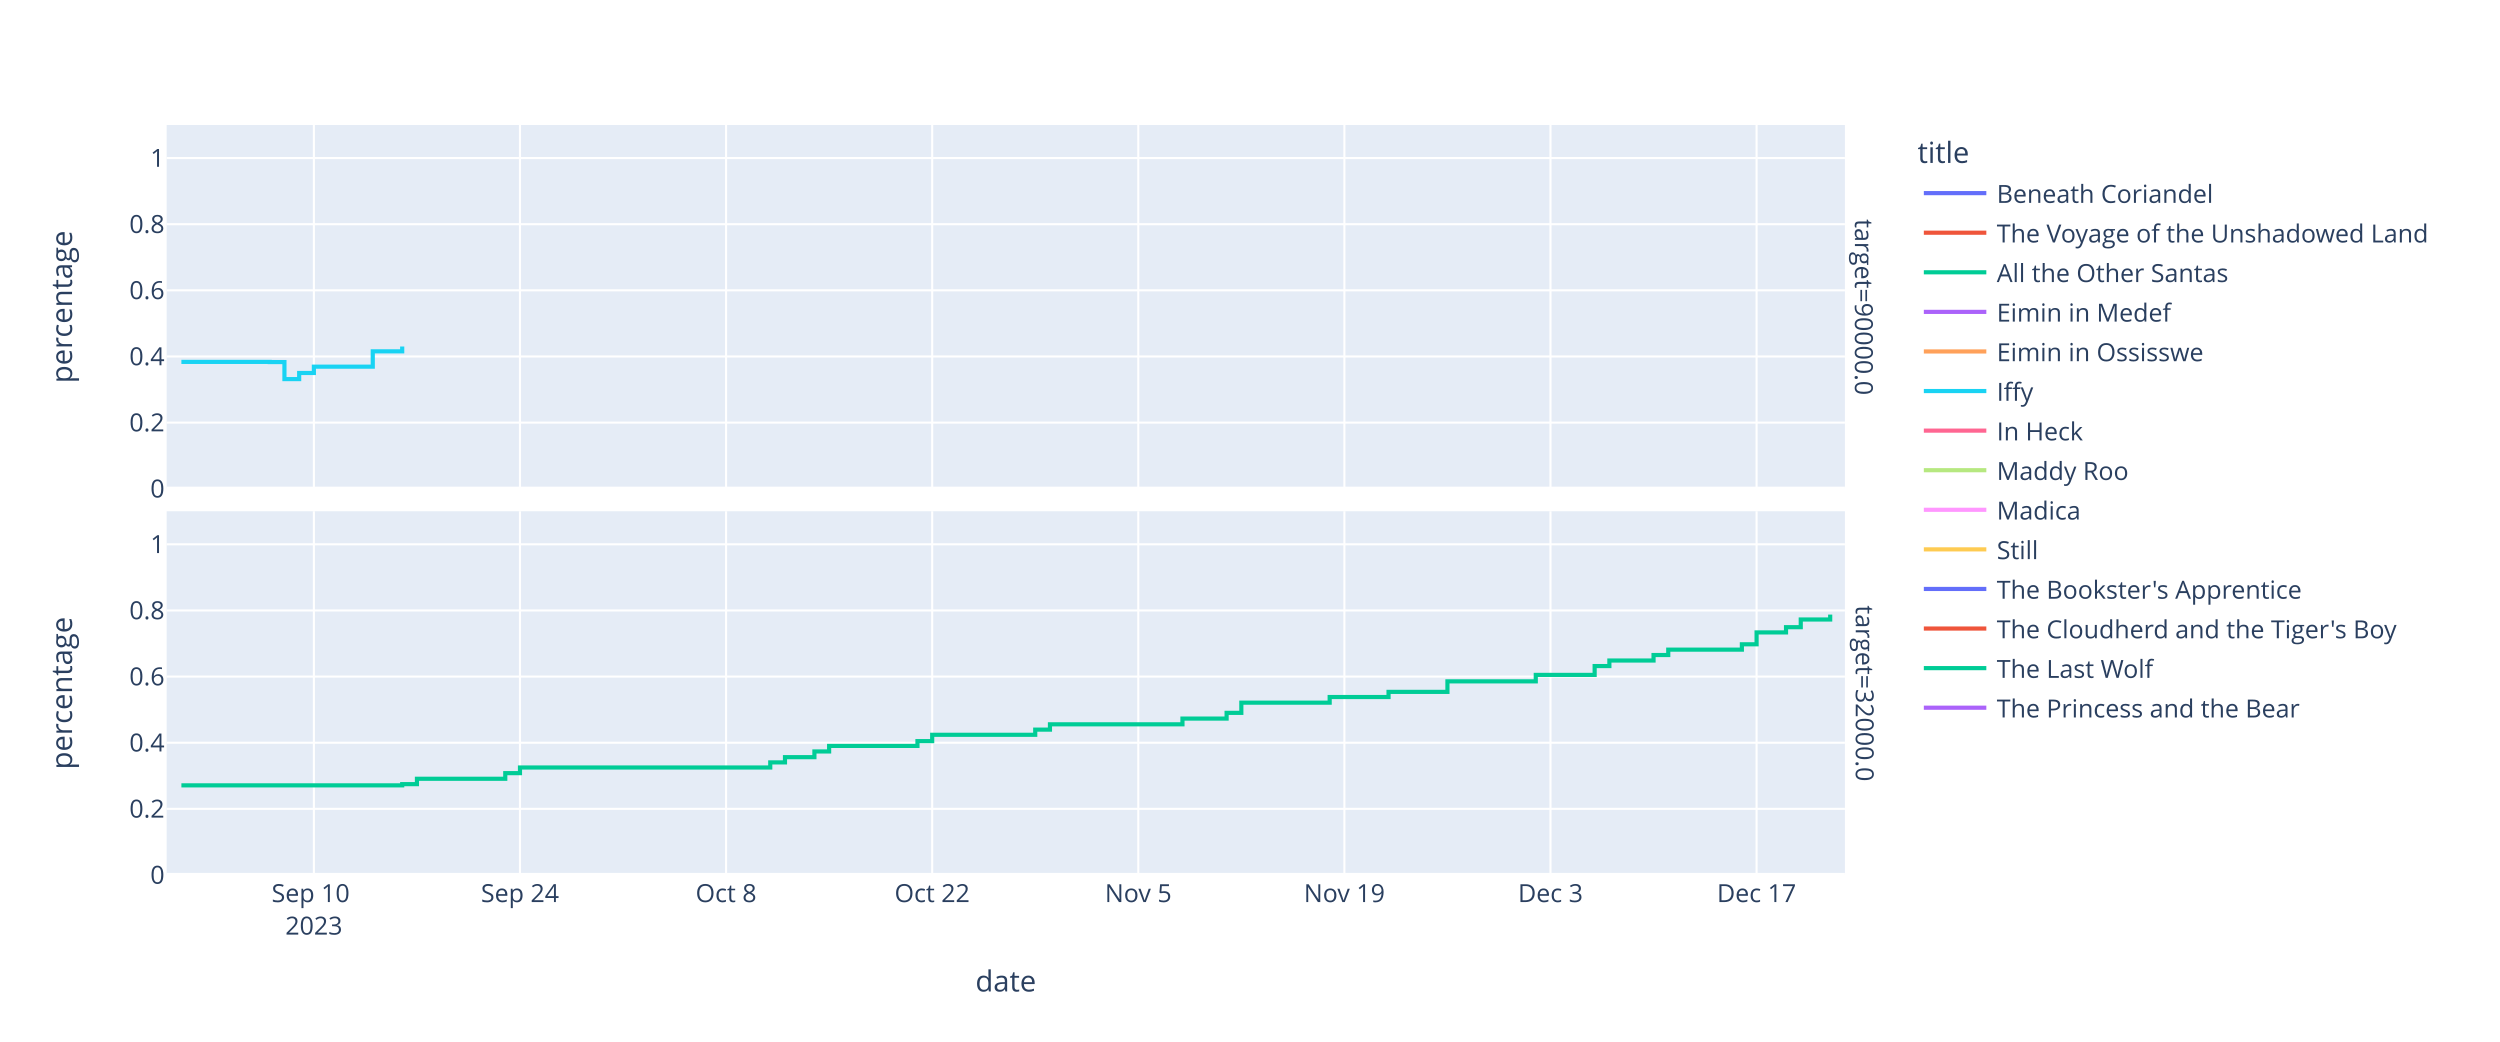
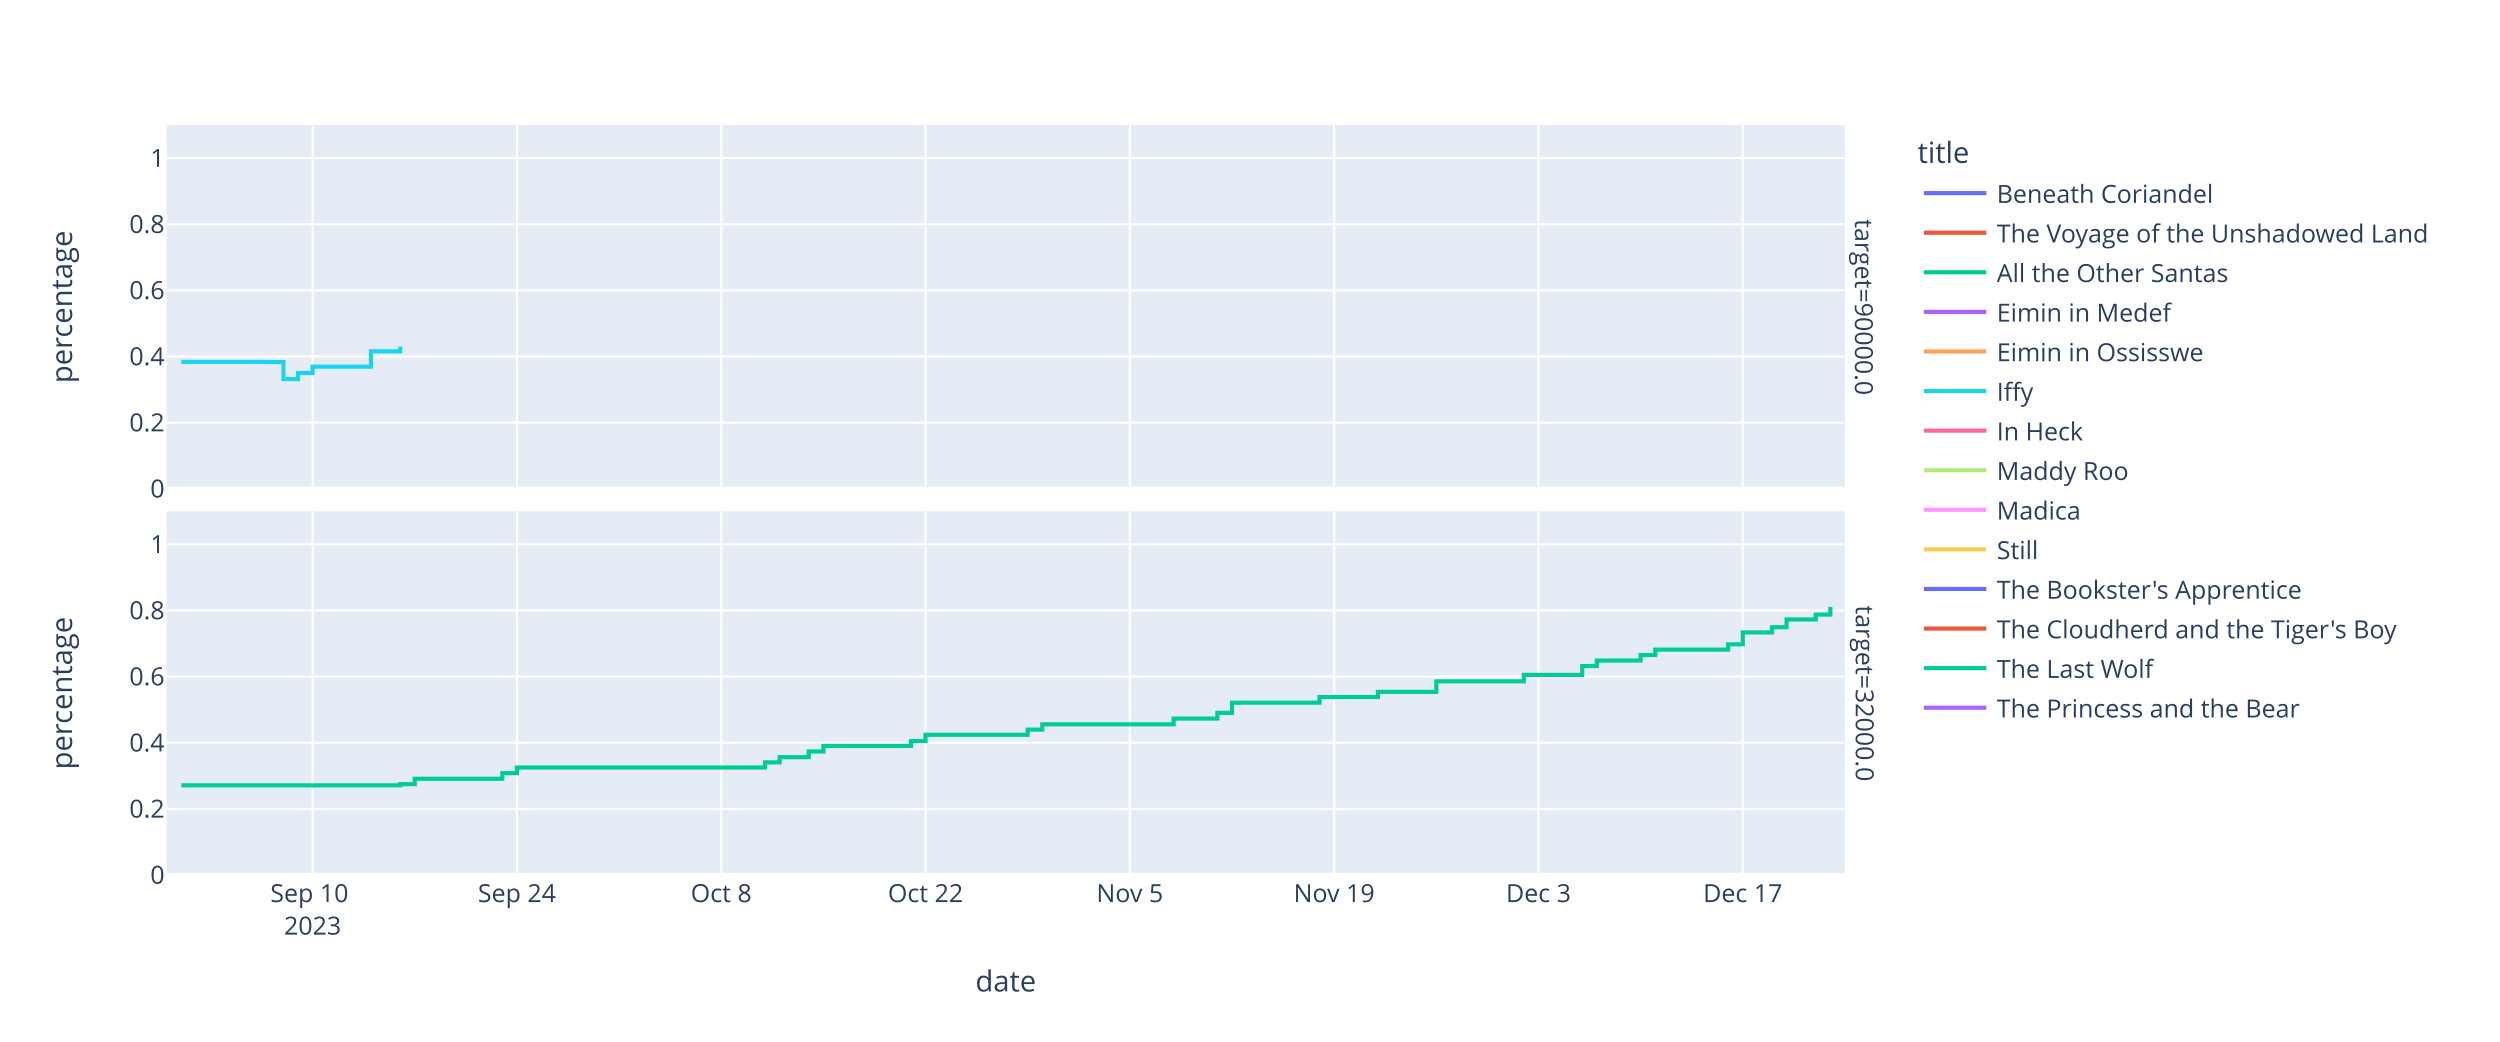
<svg xmlns="http://www.w3.org/2000/svg" class="main-svg" width="1200" height="500" style="" viewBox="0 0 1200 500">
  <rect x="0" y="0" width="1200" height="500" style="fill: rgb(255, 255, 255); fill-opacity: 1;" />
-   <defs id="defs-564329">
+   <defs id="defs-64e7f1">
    <g class="clips">
-       <clipPath id="clip564329xyplot" class="plotclip">
+       <clipPath id="clip64e7f1xyplot" class="plotclip">
        <rect width="805.56" height="174.6" />
      </clipPath>
-       <clipPath id="clip564329x2y2plot" class="plotclip">
+       <clipPath id="clip64e7f1x2y2plot" class="plotclip">
        <rect width="805.56" height="174.6" />
      </clipPath>
-       <clipPath class="axesclip" id="clip564329x">
+       <clipPath class="axesclip" id="clip64e7f1x">
        <rect x="80" y="0" width="805.56" height="500" />
      </clipPath>
-       <clipPath class="axesclip" id="clip564329y">
+       <clipPath class="axesclip" id="clip64e7f1y">
        <rect x="0" y="245.4" width="1200" height="174.6" />
      </clipPath>
-       <clipPath class="axesclip" id="clip564329xy">
+       <clipPath class="axesclip" id="clip64e7f1xy">
        <rect x="80" y="245.4" width="805.56" height="174.6" />
      </clipPath>
-       <clipPath class="axesclip" id="clip564329y2">
+       <clipPath class="axesclip" id="clip64e7f1y2">
        <rect x="0" y="60" width="1200" height="174.6" />
      </clipPath>
-       <clipPath class="axesclip" id="clip564329xy2">
+       <clipPath class="axesclip" id="clip64e7f1xy2">
        <rect x="80" y="60" width="805.56" height="174.6" />
      </clipPath>
-       <clipPath class="axesclip" id="clip564329x2">
+       <clipPath class="axesclip" id="clip64e7f1x2">
        <rect x="80" y="0" width="805.56" height="500" />
      </clipPath>
-       <clipPath class="axesclip" id="clip564329x2y">
+       <clipPath class="axesclip" id="clip64e7f1x2y">
        <rect x="80" y="245.4" width="805.56" height="174.6" />
      </clipPath>
-       <clipPath class="axesclip" id="clip564329x2y2">
+       <clipPath class="axesclip" id="clip64e7f1x2y2">
        <rect x="80" y="60" width="805.56" height="174.6" />
      </clipPath>
    </g>
    <g class="gradients" />
    <g class="patterns" />
  </defs>
  <g class="bglayer">
    <rect class="bg" x="80" y="245.4" width="805.56" height="174.6" style="fill: rgb(229, 236, 246); fill-opacity: 1; stroke-width: 0;" />
    <rect class="bg" x="80" y="60" width="805.56" height="174.6" style="fill: rgb(229, 236, 246); fill-opacity: 1; stroke-width: 0;" />
  </g>
  <g class="layer-below">
    <g class="imagelayer" />
    <g class="shapelayer" />
  </g>
  <g class="cartesianlayer">
    <g class="subplot xy">
      <g class="layer-subplot">
        <g class="shapelayer" />
        <g class="imagelayer" />
      </g>
      <g class="minor-gridlayer">
        <g class="x" />
        <g class="y" />
      </g>
      <g class="gridlayer">
        <g class="x">
-           <path class="xgrid crisp" transform="translate(150.66,0)" d="M0,245.4v174.6" style="stroke: rgb(255, 255, 255); stroke-opacity: 1; stroke-width: 1px;" />
-           <path class="xgrid crisp" transform="translate(249.59,0)" d="M0,245.4v174.6" style="stroke: rgb(255, 255, 255); stroke-opacity: 1; stroke-width: 1px;" />
-           <path class="xgrid crisp" transform="translate(348.52,0)" d="M0,245.4v174.6" style="stroke: rgb(255, 255, 255); stroke-opacity: 1; stroke-width: 1px;" />
-           <path class="xgrid crisp" transform="translate(447.45,0)" d="M0,245.4v174.6" style="stroke: rgb(255, 255, 255); stroke-opacity: 1; stroke-width: 1px;" />
-           <path class="xgrid crisp" transform="translate(546.38,0)" d="M0,245.4v174.6" style="stroke: rgb(255, 255, 255); stroke-opacity: 1; stroke-width: 1px;" />
-           <path class="xgrid crisp" transform="translate(645.31,0)" d="M0,245.4v174.6" style="stroke: rgb(255, 255, 255); stroke-opacity: 1; stroke-width: 1px;" />
-           <path class="xgrid crisp" transform="translate(744.23,0)" d="M0,245.4v174.6" style="stroke: rgb(255, 255, 255); stroke-opacity: 1; stroke-width: 1px;" />
-           <path class="xgrid crisp" transform="translate(843.16,0)" d="M0,245.4v174.6" style="stroke: rgb(255, 255, 255); stroke-opacity: 1; stroke-width: 1px;" />
+           <path class="xgrid crisp" transform="translate(150.05,0)" d="M0,245.4v174.6" style="stroke: rgb(255, 255, 255); stroke-opacity: 1; stroke-width: 1px;" />
+           <path class="xgrid crisp" transform="translate(248.12,0)" d="M0,245.4v174.6" style="stroke: rgb(255, 255, 255); stroke-opacity: 1; stroke-width: 1px;" />
+           <path class="xgrid crisp" transform="translate(346.19,0)" d="M0,245.4v174.6" style="stroke: rgb(255, 255, 255); stroke-opacity: 1; stroke-width: 1px;" />
+           <path class="xgrid crisp" transform="translate(444.25,0)" d="M0,245.4v174.6" style="stroke: rgb(255, 255, 255); stroke-opacity: 1; stroke-width: 1px;" />
+           <path class="xgrid crisp" transform="translate(542.32,0)" d="M0,245.4v174.6" style="stroke: rgb(255, 255, 255); stroke-opacity: 1; stroke-width: 1px;" />
+           <path class="xgrid crisp" transform="translate(640.39,0)" d="M0,245.4v174.6" style="stroke: rgb(255, 255, 255); stroke-opacity: 1; stroke-width: 1px;" />
+           <path class="xgrid crisp" transform="translate(738.46,0)" d="M0,245.4v174.6" style="stroke: rgb(255, 255, 255); stroke-opacity: 1; stroke-width: 1px;" />
+           <path class="xgrid crisp" transform="translate(836.53,0)" d="M0,245.4v174.6" style="stroke: rgb(255, 255, 255); stroke-opacity: 1; stroke-width: 1px;" />
        </g>
        <g class="y">
          <path class="ygrid crisp" transform="translate(0,388.25)" d="M80,0h805.56" style="stroke: rgb(255, 255, 255); stroke-opacity: 1; stroke-width: 1px;" />
          <path class="ygrid crisp" transform="translate(0,356.51)" d="M80,0h805.56" style="stroke: rgb(255, 255, 255); stroke-opacity: 1; stroke-width: 1px;" />
          <path class="ygrid crisp" transform="translate(0,324.76)" d="M80,0h805.56" style="stroke: rgb(255, 255, 255); stroke-opacity: 1; stroke-width: 1px;" />
          <path class="ygrid crisp" transform="translate(0,293.02)" d="M80,0h805.56" style="stroke: rgb(255, 255, 255); stroke-opacity: 1; stroke-width: 1px;" />
          <path class="ygrid crisp" transform="translate(0,261.27)" d="M80,0h805.56" style="stroke: rgb(255, 255, 255); stroke-opacity: 1; stroke-width: 1px;" />
        </g>
      </g>
      <g class="zerolinelayer">
        <path class="yzl zl crisp" transform="translate(0,420)" d="M80,0h805.56" style="stroke: rgb(255, 255, 255); stroke-opacity: 1; stroke-width: 2px;" />
      </g>
      <path class="xlines-below" />
      <path class="ylines-below" />
      <g class="overlines-below" />
      <g class="xaxislayer-below" />
      <g class="yaxislayer-below" />
      <g class="overaxes-below" />
-       <g class="plot" transform="translate(80,245.4)" clip-path="url(#clip564329xyplot)">
+       <g class="plot" transform="translate(80,245.4)" clip-path="url(#clip64e7f1xyplot)">
        <g class="scatterlayer mlayer">
-           <g class="trace scatter trace7980bd" style="stroke-miterlimit: 2; opacity: 1;">
+           <g class="trace scatter trace70f514" style="stroke-miterlimit: 2; opacity: 1;">
            <g class="fills" />
            <g class="errorbars" />
            <g class="lines">
-               <path class="js-line" d="M798.49,49.6V51.96H784.36V55.65H777.29V58.16H763.16V63.86H756.1V66.43H720.76V69.01H713.7V71.65H692.5V74.31H685.43V78.55H657.17V81.65H614.77V86.7H586.5V89.17H558.24V91.88H515.84V96.77H508.77V99.52H487.58V102.27H423.98V104.82H416.91V107.3H367.45V110.34H360.38V112.64H317.98V115.3H310.92V118.04H296.79V120.55H289.72V123H169.59V125.71H162.53V128.41H120.13V130.99H113.06V131.57H7.07" style="vector-effect: non-scaling-stroke; fill: none; stroke: rgb(0, 204, 150); stroke-opacity: 1; stroke-width: 2px; opacity: 1;" />
-             </g>
-             <g class="points" />
-             <g class="text" />
-           </g>
-           <g class="trace scatter trace73fc32" style="stroke-miterlimit: 2; opacity: 1;">
-             <g class="fills" />
-             <g class="errorbars" />
-             <g class="lines" />
-             <g class="points" />
-             <g class="text" />
-           </g>
-           <g class="trace scatter trace596974" style="stroke-miterlimit: 2; opacity: 1;">
-             <g class="fills" />
-             <g class="errorbars" />
-             <g class="lines" />
-             <g class="points" />
-             <g class="text" />
-           </g>
-           <g class="trace scatter tracead5bb3" style="stroke-miterlimit: 2; opacity: 1;">
-             <g class="fills" />
-             <g class="errorbars" />
-             <g class="lines" />
-             <g class="points" />
-             <g class="text" />
-           </g>
-           <g class="trace scatter trace7bc50b" style="stroke-miterlimit: 2; opacity: 1;">
+               <path class="js-line" d="M798.56,45.92V49.6H791.55V51.96H777.54V55.65H770.54V58.16H756.53V63.86H749.52V66.43H714.5V69.01H707.49V71.65H686.48V74.31H679.47V78.55H651.45V81.65H609.42V86.7H581.4V89.17H553.38V91.88H511.36V96.77H504.35V99.52H483.34V102.27H420.29V104.82H413.29V107.3H364.25V110.34H357.25V112.64H315.22V115.3H308.21V118.04H294.2V120.55H287.2V123H168.12V125.71H161.11V128.41H119.08V130.99H112.08V131.57H7" style="vector-effect: non-scaling-stroke; fill: none; stroke: rgb(0, 204, 150); stroke-opacity: 1; stroke-width: 2px; opacity: 1;" />
+             </g>
+             <g class="points" />
+             <g class="text" />
+           </g>
+           <g class="trace scatter trace4cd032" style="stroke-miterlimit: 2; opacity: 1;">
+             <g class="fills" />
+             <g class="errorbars" />
+             <g class="lines" />
+             <g class="points" />
+             <g class="text" />
+           </g>
+           <g class="trace scatter trace1cb3c7" style="stroke-miterlimit: 2; opacity: 1;">
+             <g class="fills" />
+             <g class="errorbars" />
+             <g class="lines" />
+             <g class="points" />
+             <g class="text" />
+           </g>
+           <g class="trace scatter tracef8f33e" style="stroke-miterlimit: 2; opacity: 1;">
+             <g class="fills" />
+             <g class="errorbars" />
+             <g class="lines" />
+             <g class="points" />
+             <g class="text" />
+           </g>
+           <g class="trace scatter trace0325d6" style="stroke-miterlimit: 2; opacity: 1;">
            <g class="fills" />
            <g class="errorbars" />
            <g class="lines" />
            <g class="points" />
            <g class="text" />
          </g>
        </g>
      </g>
      <g class="overplot" />
      <path class="xlines-above crisp" d="M0,0" style="fill: none;" />
      <path class="ylines-above crisp" d="M0,0" style="fill: none;" />
      <g class="overlines-above" />
      <g class="xaxislayer-above">
        <g class="xtick">
-           <text text-anchor="middle" x="0" y="433" transform="translate(150.66,0)" style="font-family: 'Open Sans', verdana, arial, sans-serif; font-size: 12px; fill: rgb(42, 63, 95); fill-opacity: 1; white-space: pre; opacity: 1;">
+           <text text-anchor="middle" x="0" y="433" transform="translate(150.05,0)" style="font-family: 'Open Sans', verdana, arial, sans-serif; font-size: 12px; fill: rgb(42, 63, 95); fill-opacity: 1; white-space: pre; opacity: 1;">
            <tspan class="line" dy="0em" x="0" y="433">Sep 10</tspan>
            <tspan class="line" dy="1.3em" x="0" y="433">2023</tspan>
          </text>
        </g>
        <g class="xtick">
-           <text text-anchor="middle" x="0" y="433" style="font-family: 'Open Sans', verdana, arial, sans-serif; font-size: 12px; fill: rgb(42, 63, 95); fill-opacity: 1; white-space: pre; opacity: 1;" transform="translate(249.59,0)">Sep 24</text>
-         </g>
-         <g class="xtick">
-           <text text-anchor="middle" x="0" y="433" style="font-family: 'Open Sans', verdana, arial, sans-serif; font-size: 12px; fill: rgb(42, 63, 95); fill-opacity: 1; white-space: pre; opacity: 1;" transform="translate(348.52,0)">Oct 8</text>
-         </g>
-         <g class="xtick">
-           <text text-anchor="middle" x="0" y="433" style="font-family: 'Open Sans', verdana, arial, sans-serif; font-size: 12px; fill: rgb(42, 63, 95); fill-opacity: 1; white-space: pre; opacity: 1;" transform="translate(447.45,0)">Oct 22</text>
-         </g>
-         <g class="xtick">
-           <text text-anchor="middle" x="0" y="433" style="font-family: 'Open Sans', verdana, arial, sans-serif; font-size: 12px; fill: rgb(42, 63, 95); fill-opacity: 1; white-space: pre; opacity: 1;" transform="translate(546.38,0)">Nov 5</text>
-         </g>
-         <g class="xtick">
-           <text text-anchor="middle" x="0" y="433" style="font-family: 'Open Sans', verdana, arial, sans-serif; font-size: 12px; fill: rgb(42, 63, 95); fill-opacity: 1; white-space: pre; opacity: 1;" transform="translate(645.31,0)">Nov 19</text>
-         </g>
-         <g class="xtick">
-           <text text-anchor="middle" x="0" y="433" style="font-family: 'Open Sans', verdana, arial, sans-serif; font-size: 12px; fill: rgb(42, 63, 95); fill-opacity: 1; white-space: pre; opacity: 1;" transform="translate(744.23,0)">Dec 3</text>
-         </g>
-         <g class="xtick">
-           <text text-anchor="middle" x="0" y="433" style="font-family: 'Open Sans', verdana, arial, sans-serif; font-size: 12px; fill: rgb(42, 63, 95); fill-opacity: 1; white-space: pre; opacity: 1;" transform="translate(843.16,0)">Dec 17</text>
+           <text text-anchor="middle" x="0" y="433" style="font-family: 'Open Sans', verdana, arial, sans-serif; font-size: 12px; fill: rgb(42, 63, 95); fill-opacity: 1; white-space: pre; opacity: 1;" transform="translate(248.12,0)">Sep 24</text>
+         </g>
+         <g class="xtick">
+           <text text-anchor="middle" x="0" y="433" style="font-family: 'Open Sans', verdana, arial, sans-serif; font-size: 12px; fill: rgb(42, 63, 95); fill-opacity: 1; white-space: pre; opacity: 1;" transform="translate(346.19,0)">Oct 8</text>
+         </g>
+         <g class="xtick">
+           <text text-anchor="middle" x="0" y="433" style="font-family: 'Open Sans', verdana, arial, sans-serif; font-size: 12px; fill: rgb(42, 63, 95); fill-opacity: 1; white-space: pre; opacity: 1;" transform="translate(444.25,0)">Oct 22</text>
+         </g>
+         <g class="xtick">
+           <text text-anchor="middle" x="0" y="433" style="font-family: 'Open Sans', verdana, arial, sans-serif; font-size: 12px; fill: rgb(42, 63, 95); fill-opacity: 1; white-space: pre; opacity: 1;" transform="translate(542.32,0)">Nov 5</text>
+         </g>
+         <g class="xtick">
+           <text text-anchor="middle" x="0" y="433" style="font-family: 'Open Sans', verdana, arial, sans-serif; font-size: 12px; fill: rgb(42, 63, 95); fill-opacity: 1; white-space: pre; opacity: 1;" transform="translate(640.39,0)">Nov 19</text>
+         </g>
+         <g class="xtick">
+           <text text-anchor="middle" x="0" y="433" style="font-family: 'Open Sans', verdana, arial, sans-serif; font-size: 12px; fill: rgb(42, 63, 95); fill-opacity: 1; white-space: pre; opacity: 1;" transform="translate(738.46,0)">Dec 3</text>
+         </g>
+         <g class="xtick">
+           <text text-anchor="middle" x="0" y="433" style="font-family: 'Open Sans', verdana, arial, sans-serif; font-size: 12px; fill: rgb(42, 63, 95); fill-opacity: 1; white-space: pre; opacity: 1;" transform="translate(836.53,0)">Dec 17</text>
        </g>
      </g>
      <g class="yaxislayer-above">
        <g class="ytick">
          <text text-anchor="end" x="79" y="4.2" transform="translate(0,420)" style="font-family: 'Open Sans', verdana, arial, sans-serif; font-size: 12px; fill: rgb(42, 63, 95); fill-opacity: 1; white-space: pre; opacity: 1;">0</text>
        </g>
        <g class="ytick">
          <text text-anchor="end" x="79" y="4.2" style="font-family: 'Open Sans', verdana, arial, sans-serif; font-size: 12px; fill: rgb(42, 63, 95); fill-opacity: 1; white-space: pre; opacity: 1;" transform="translate(0,388.25)">0.2</text>
        </g>
        <g class="ytick">
          <text text-anchor="end" x="79" y="4.2" style="font-family: 'Open Sans', verdana, arial, sans-serif; font-size: 12px; fill: rgb(42, 63, 95); fill-opacity: 1; white-space: pre; opacity: 1;" transform="translate(0,356.51)">0.4</text>
        </g>
        <g class="ytick">
          <text text-anchor="end" x="79" y="4.2" style="font-family: 'Open Sans', verdana, arial, sans-serif; font-size: 12px; fill: rgb(42, 63, 95); fill-opacity: 1; white-space: pre; opacity: 1;" transform="translate(0,324.76)">0.6</text>
        </g>
        <g class="ytick">
          <text text-anchor="end" x="79" y="4.2" style="font-family: 'Open Sans', verdana, arial, sans-serif; font-size: 12px; fill: rgb(42, 63, 95); fill-opacity: 1; white-space: pre; opacity: 1;" transform="translate(0,293.02)">0.8</text>
        </g>
        <g class="ytick">
          <text text-anchor="end" x="79" y="4.2" style="font-family: 'Open Sans', verdana, arial, sans-serif; font-size: 12px; fill: rgb(42, 63, 95); fill-opacity: 1; white-space: pre; opacity: 1;" transform="translate(0,261.27)">1</text>
        </g>
      </g>
      <g class="overaxes-above" />
    </g>
    <g class="subplot x2y2">
      <g class="layer-subplot">
        <g class="shapelayer" />
        <g class="imagelayer" />
      </g>
      <g class="minor-gridlayer">
        <g class="x2" />
        <g class="y2" />
      </g>
      <g class="gridlayer">
        <g class="x2">
-           <path class="x2grid crisp" transform="translate(150.66,0)" d="M0,60v174.6" style="stroke: rgb(255, 255, 255); stroke-opacity: 1; stroke-width: 1px;" />
-           <path class="x2grid crisp" transform="translate(249.59,0)" d="M0,60v174.6" style="stroke: rgb(255, 255, 255); stroke-opacity: 1; stroke-width: 1px;" />
-           <path class="x2grid crisp" transform="translate(348.52,0)" d="M0,60v174.6" style="stroke: rgb(255, 255, 255); stroke-opacity: 1; stroke-width: 1px;" />
-           <path class="x2grid crisp" transform="translate(447.45,0)" d="M0,60v174.6" style="stroke: rgb(255, 255, 255); stroke-opacity: 1; stroke-width: 1px;" />
-           <path class="x2grid crisp" transform="translate(546.38,0)" d="M0,60v174.6" style="stroke: rgb(255, 255, 255); stroke-opacity: 1; stroke-width: 1px;" />
-           <path class="x2grid crisp" transform="translate(645.31,0)" d="M0,60v174.6" style="stroke: rgb(255, 255, 255); stroke-opacity: 1; stroke-width: 1px;" />
-           <path class="x2grid crisp" transform="translate(744.23,0)" d="M0,60v174.6" style="stroke: rgb(255, 255, 255); stroke-opacity: 1; stroke-width: 1px;" />
-           <path class="x2grid crisp" transform="translate(843.16,0)" d="M0,60v174.6" style="stroke: rgb(255, 255, 255); stroke-opacity: 1; stroke-width: 1px;" />
+           <path class="x2grid crisp" transform="translate(150.05,0)" d="M0,60v174.6" style="stroke: rgb(255, 255, 255); stroke-opacity: 1; stroke-width: 1px;" />
+           <path class="x2grid crisp" transform="translate(248.12,0)" d="M0,60v174.6" style="stroke: rgb(255, 255, 255); stroke-opacity: 1; stroke-width: 1px;" />
+           <path class="x2grid crisp" transform="translate(346.19,0)" d="M0,60v174.6" style="stroke: rgb(255, 255, 255); stroke-opacity: 1; stroke-width: 1px;" />
+           <path class="x2grid crisp" transform="translate(444.25,0)" d="M0,60v174.6" style="stroke: rgb(255, 255, 255); stroke-opacity: 1; stroke-width: 1px;" />
+           <path class="x2grid crisp" transform="translate(542.32,0)" d="M0,60v174.6" style="stroke: rgb(255, 255, 255); stroke-opacity: 1; stroke-width: 1px;" />
+           <path class="x2grid crisp" transform="translate(640.39,0)" d="M0,60v174.6" style="stroke: rgb(255, 255, 255); stroke-opacity: 1; stroke-width: 1px;" />
+           <path class="x2grid crisp" transform="translate(738.46,0)" d="M0,60v174.6" style="stroke: rgb(255, 255, 255); stroke-opacity: 1; stroke-width: 1px;" />
+           <path class="x2grid crisp" transform="translate(836.53,0)" d="M0,60v174.6" style="stroke: rgb(255, 255, 255); stroke-opacity: 1; stroke-width: 1px;" />
        </g>
        <g class="y2">
          <path class="y2grid crisp" transform="translate(0,202.85)" d="M80,0h805.56" style="stroke: rgb(255, 255, 255); stroke-opacity: 1; stroke-width: 1px;" />
          <path class="y2grid crisp" transform="translate(0,171.11)" d="M80,0h805.56" style="stroke: rgb(255, 255, 255); stroke-opacity: 1; stroke-width: 1px;" />
          <path class="y2grid crisp" transform="translate(0,139.36)" d="M80,0h805.56" style="stroke: rgb(255, 255, 255); stroke-opacity: 1; stroke-width: 1px;" />
          <path class="y2grid crisp" transform="translate(0,107.62)" d="M80,0h805.56" style="stroke: rgb(255, 255, 255); stroke-opacity: 1; stroke-width: 1px;" />
          <path class="y2grid crisp" transform="translate(0,75.87)" d="M80,0h805.56" style="stroke: rgb(255, 255, 255); stroke-opacity: 1; stroke-width: 1px;" />
        </g>
      </g>
      <g class="zerolinelayer">
        <path class="y2zl zl crisp" transform="translate(0,234.6)" d="M80,0h805.56" style="stroke: rgb(255, 255, 255); stroke-opacity: 1; stroke-width: 2px;" />
      </g>
      <path class="xlines-below" />
      <path class="ylines-below" />
      <g class="overlines-below" />
      <g class="xaxislayer-below" />
      <g class="yaxislayer-below" />
      <g class="overaxes-below" />
-       <g class="plot" transform="translate(80,60)" clip-path="url(#clip564329x2y2plot)">
+       <g class="plot" transform="translate(80,60)" clip-path="url(#clip64e7f1x2y2plot)">
        <g class="scatterlayer mlayer">
-           <g class="trace scatter trace8afe18" style="stroke-miterlimit: 2; opacity: 1;">
-             <g class="fills" />
-             <g class="errorbars" />
-             <g class="lines" />
-             <g class="points" />
-             <g class="text" />
-           </g>
-           <g class="trace scatter trace94dd9d" style="stroke-miterlimit: 2; opacity: 1;">
-             <g class="fills" />
-             <g class="errorbars" />
-             <g class="lines" />
-             <g class="points" />
-             <g class="text" />
-           </g>
-           <g class="trace scatter tracef966d2" style="stroke-miterlimit: 2; opacity: 1;">
-             <g class="fills" />
-             <g class="errorbars" />
-             <g class="lines" />
-             <g class="points" />
-             <g class="text" />
-           </g>
-           <g class="trace scatter trace0b76a2" style="stroke-miterlimit: 2; opacity: 1;">
-             <g class="fills" />
-             <g class="errorbars" />
-             <g class="lines" />
-             <g class="points" />
-             <g class="text" />
-           </g>
-           <g class="trace scatter trace881df9" style="stroke-miterlimit: 2; opacity: 1;">
+           <g class="trace scatter trace2c4351" style="stroke-miterlimit: 2; opacity: 1;">
+             <g class="fills" />
+             <g class="errorbars" />
+             <g class="lines" />
+             <g class="points" />
+             <g class="text" />
+           </g>
+           <g class="trace scatter tracecec7e1" style="stroke-miterlimit: 2; opacity: 1;">
+             <g class="fills" />
+             <g class="errorbars" />
+             <g class="lines" />
+             <g class="points" />
+             <g class="text" />
+           </g>
+           <g class="trace scatter trace3a6397" style="stroke-miterlimit: 2; opacity: 1;">
+             <g class="fills" />
+             <g class="errorbars" />
+             <g class="lines" />
+             <g class="points" />
+             <g class="text" />
+           </g>
+           <g class="trace scatter trace6e4421" style="stroke-miterlimit: 2; opacity: 1;">
+             <g class="fills" />
+             <g class="errorbars" />
+             <g class="lines" />
+             <g class="points" />
+             <g class="text" />
+           </g>
+           <g class="trace scatter traceecd12e" style="stroke-miterlimit: 2; opacity: 1;">
            <g class="fills" />
            <g class="errorbars" />
            <g class="lines">
-               <path class="js-line" d="M113.06,106.32V108.64H98.93V116H70.66V119.03H63.6V121.97H56.53V113.79H49.46V113.71H7.07" style="vector-effect: non-scaling-stroke; fill: none; stroke: rgb(25, 211, 243); stroke-opacity: 1; stroke-width: 2px; opacity: 1;" />
-             </g>
-             <g class="points" />
-             <g class="text" />
-           </g>
-           <g class="trace scatter traceabda87" style="stroke-miterlimit: 2; opacity: 1;">
-             <g class="fills" />
-             <g class="errorbars" />
-             <g class="lines" />
-             <g class="points" />
-             <g class="text" />
-           </g>
-           <g class="trace scatter trace4c040c" style="stroke-miterlimit: 2; opacity: 1;">
-             <g class="fills" />
-             <g class="errorbars" />
-             <g class="lines" />
-             <g class="points" />
-             <g class="text" />
-           </g>
-           <g class="trace scatter trace6163c5" style="stroke-miterlimit: 2; opacity: 1;">
-             <g class="fills" />
-             <g class="errorbars" />
-             <g class="lines" />
-             <g class="points" />
-             <g class="text" />
-           </g>
-           <g class="trace scatter trace911adc" style="stroke-miterlimit: 2; opacity: 1;">
+               <path class="js-line" d="M112.08,106.32V108.64H98.07V116H70.05V119.03H63.04V121.97H56.04V113.79H49.03V113.71H7" style="vector-effect: non-scaling-stroke; fill: none; stroke: rgb(25, 211, 243); stroke-opacity: 1; stroke-width: 2px; opacity: 1;" />
+             </g>
+             <g class="points" />
+             <g class="text" />
+           </g>
+           <g class="trace scatter trace115e08" style="stroke-miterlimit: 2; opacity: 1;">
+             <g class="fills" />
+             <g class="errorbars" />
+             <g class="lines" />
+             <g class="points" />
+             <g class="text" />
+           </g>
+           <g class="trace scatter trace5b644d" style="stroke-miterlimit: 2; opacity: 1;">
+             <g class="fills" />
+             <g class="errorbars" />
+             <g class="lines" />
+             <g class="points" />
+             <g class="text" />
+           </g>
+           <g class="trace scatter tracec6374b" style="stroke-miterlimit: 2; opacity: 1;">
+             <g class="fills" />
+             <g class="errorbars" />
+             <g class="lines" />
+             <g class="points" />
+             <g class="text" />
+           </g>
+           <g class="trace scatter traceeb541f" style="stroke-miterlimit: 2; opacity: 1;">
            <g class="fills" />
            <g class="errorbars" />
            <g class="lines" />
            <g class="points" />
            <g class="text" />
          </g>
        </g>
      </g>
      <g class="overplot" />
      <path class="xlines-above crisp" d="M0,0" style="fill: none;" />
      <path class="ylines-above crisp" d="M0,0" style="fill: none;" />
      <g class="overlines-above" />
      <g class="xaxislayer-above" />
      <g class="yaxislayer-above">
        <g class="y2tick">
          <text text-anchor="end" x="79" y="4.2" transform="translate(0,234.6)" style="font-family: 'Open Sans', verdana, arial, sans-serif; font-size: 12px; fill: rgb(42, 63, 95); fill-opacity: 1; white-space: pre; opacity: 1;">0</text>
        </g>
        <g class="y2tick">
          <text text-anchor="end" x="79" y="4.2" style="font-family: 'Open Sans', verdana, arial, sans-serif; font-size: 12px; fill: rgb(42, 63, 95); fill-opacity: 1; white-space: pre; opacity: 1;" transform="translate(0,202.85)">0.2</text>
        </g>
        <g class="y2tick">
          <text text-anchor="end" x="79" y="4.2" style="font-family: 'Open Sans', verdana, arial, sans-serif; font-size: 12px; fill: rgb(42, 63, 95); fill-opacity: 1; white-space: pre; opacity: 1;" transform="translate(0,171.11)">0.4</text>
        </g>
        <g class="y2tick">
          <text text-anchor="end" x="79" y="4.2" style="font-family: 'Open Sans', verdana, arial, sans-serif; font-size: 12px; fill: rgb(42, 63, 95); fill-opacity: 1; white-space: pre; opacity: 1;" transform="translate(0,139.36)">0.6</text>
        </g>
        <g class="y2tick">
          <text text-anchor="end" x="79" y="4.2" style="font-family: 'Open Sans', verdana, arial, sans-serif; font-size: 12px; fill: rgb(42, 63, 95); fill-opacity: 1; white-space: pre; opacity: 1;" transform="translate(0,107.62)">0.8</text>
        </g>
        <g class="y2tick">
          <text text-anchor="end" x="79" y="4.2" style="font-family: 'Open Sans', verdana, arial, sans-serif; font-size: 12px; fill: rgb(42, 63, 95); fill-opacity: 1; white-space: pre; opacity: 1;" transform="translate(0,75.87)">1</text>
        </g>
      </g>
      <g class="overaxes-above" />
    </g>
  </g>
  <g class="polarlayer" />
  <g class="smithlayer" />
  <g class="ternarylayer" />
  <g class="geolayer" />
  <g class="funnelarealayer" />
  <g class="pielayer" />
  <g class="iciclelayer" />
  <g class="treemaplayer" />
  <g class="sunburstlayer" />
  <g class="glimages" />
-   <defs id="topdefs-564329">
+   <defs id="topdefs-64e7f1">
    <g class="clips" />
-     <clipPath id="legend564329">
+     <clipPath id="legend64e7f1">
      <rect width="270" height="295" x="0" y="0" />
    </clipPath>
  </defs>
  <g class="layer-above">
    <g class="imagelayer" />
    <g class="shapelayer" />
  </g>
  <g class="infolayer">
    <g class="legend" pointer-events="all" transform="translate(918.44,60)">
      <rect class="bg" shape-rendering="crispEdges" style="stroke: rgb(68, 68, 68); stroke-opacity: 1; fill: rgb(255, 255, 255); fill-opacity: 1; stroke-width: 0px;" width="270" height="295" x="0" y="0" />
-       <g class="scrollbox" transform="" clip-path="url(#legend564329)">
+       <g class="scrollbox" transform="" clip-path="url(#legend64e7f1)">
        <text class="legendtitletext" text-anchor="start" x="2" y="18.2" style="font-family: 'Open Sans', verdana, arial, sans-serif; font-size: 14px; fill: rgb(42, 63, 95); fill-opacity: 1; white-space: pre;">title</text>
        <g class="groups" transform="">
          <g class="traces" transform="translate(0,32.7)" style="opacity: 1;">
            <text class="legendtext" text-anchor="start" x="40" y="4.68" style="font-family: 'Open Sans', verdana, arial, sans-serif; font-size: 12px; fill: rgb(42, 63, 95); fill-opacity: 1; white-space: pre;">Beneath Coriandel</text>
            <g class="layers" style="opacity: 1;">
              <g class="legendfill" />
              <g class="legendlines">
                <path class="js-line" d="M5,0h30" style="fill: none; stroke: rgb(99, 110, 250); stroke-opacity: 1; stroke-width: 2px;" />
              </g>
              <g class="legendsymbols">
                <g class="legendpoints" />
              </g>
            </g>
            <rect class="legendtoggle" x="0" y="-9.5" width="264.219" height="19" style="fill: rgb(0, 0, 0); fill-opacity: 0;" />
          </g>
        </g>
        <g class="groups" transform="">
          <g class="traces" transform="translate(0,51.7)" style="opacity: 1;">
            <text class="legendtext" text-anchor="start" x="40" y="4.68" style="font-family: 'Open Sans', verdana, arial, sans-serif; font-size: 12px; fill: rgb(42, 63, 95); fill-opacity: 1; white-space: pre;">The Voyage of the Unshadowed Land</text>
            <g class="layers" style="opacity: 1;">
              <g class="legendfill" />
              <g class="legendlines">
                <path class="js-line" d="M5,0h30" style="fill: none; stroke: rgb(239, 85, 59); stroke-opacity: 1; stroke-width: 2px;" />
              </g>
              <g class="legendsymbols">
                <g class="legendpoints" />
              </g>
            </g>
            <rect class="legendtoggle" x="0" y="-9.5" width="264.219" height="19" style="fill: rgb(0, 0, 0); fill-opacity: 0;" />
          </g>
        </g>
        <g class="groups" transform="">
          <g class="traces" transform="translate(0,70.7)" style="opacity: 1;">
            <text class="legendtext" text-anchor="start" x="40" y="4.68" style="font-family: 'Open Sans', verdana, arial, sans-serif; font-size: 12px; fill: rgb(42, 63, 95); fill-opacity: 1; white-space: pre;">All the Other Santas</text>
            <g class="layers" style="opacity: 1;">
              <g class="legendfill" />
              <g class="legendlines">
                <path class="js-line" d="M5,0h30" style="fill: none; stroke: rgb(0, 204, 150); stroke-opacity: 1; stroke-width: 2px;" />
              </g>
              <g class="legendsymbols">
                <g class="legendpoints" />
              </g>
            </g>
            <rect class="legendtoggle" x="0" y="-9.5" width="264.219" height="19" style="fill: rgb(0, 0, 0); fill-opacity: 0;" />
          </g>
        </g>
        <g class="groups" transform="">
          <g class="traces" transform="translate(0,89.7)" style="opacity: 1;">
            <text class="legendtext" text-anchor="start" x="40" y="4.68" style="font-family: 'Open Sans', verdana, arial, sans-serif; font-size: 12px; fill: rgb(42, 63, 95); fill-opacity: 1; white-space: pre;">Eimin in Medef</text>
            <g class="layers" style="opacity: 1;">
              <g class="legendfill" />
              <g class="legendlines">
                <path class="js-line" d="M5,0h30" style="fill: none; stroke: rgb(171, 99, 250); stroke-opacity: 1; stroke-width: 2px;" />
              </g>
              <g class="legendsymbols">
                <g class="legendpoints" />
              </g>
            </g>
            <rect class="legendtoggle" x="0" y="-9.5" width="264.219" height="19" style="fill: rgb(0, 0, 0); fill-opacity: 0;" />
          </g>
        </g>
        <g class="groups" transform="">
          <g class="traces" transform="translate(0,108.7)" style="opacity: 1;">
            <text class="legendtext" text-anchor="start" x="40" y="4.68" style="font-family: 'Open Sans', verdana, arial, sans-serif; font-size: 12px; fill: rgb(42, 63, 95); fill-opacity: 1; white-space: pre;">Eimin in Ossisswe</text>
            <g class="layers" style="opacity: 1;">
              <g class="legendfill" />
              <g class="legendlines">
                <path class="js-line" d="M5,0h30" style="fill: none; stroke: rgb(255, 161, 90); stroke-opacity: 1; stroke-width: 2px;" />
              </g>
              <g class="legendsymbols">
                <g class="legendpoints" />
              </g>
            </g>
            <rect class="legendtoggle" x="0" y="-9.5" width="264.219" height="19" style="fill: rgb(0, 0, 0); fill-opacity: 0;" />
          </g>
        </g>
        <g class="groups" transform="">
          <g class="traces" transform="translate(0,127.7)" style="opacity: 1;">
            <text class="legendtext" text-anchor="start" x="40" y="4.68" style="font-family: 'Open Sans', verdana, arial, sans-serif; font-size: 12px; fill: rgb(42, 63, 95); fill-opacity: 1; white-space: pre;">Iffy</text>
            <g class="layers" style="opacity: 1;">
              <g class="legendfill" />
              <g class="legendlines">
                <path class="js-line" d="M5,0h30" style="fill: none; stroke: rgb(25, 211, 243); stroke-opacity: 1; stroke-width: 2px;" />
              </g>
              <g class="legendsymbols">
                <g class="legendpoints" />
              </g>
            </g>
            <rect class="legendtoggle" x="0" y="-9.5" width="264.219" height="19" style="fill: rgb(0, 0, 0); fill-opacity: 0;" />
          </g>
        </g>
        <g class="groups" transform="">
          <g class="traces" transform="translate(0,146.7)" style="opacity: 1;">
            <text class="legendtext" text-anchor="start" x="40" y="4.68" style="font-family: 'Open Sans', verdana, arial, sans-serif; font-size: 12px; fill: rgb(42, 63, 95); fill-opacity: 1; white-space: pre;">In Heck</text>
            <g class="layers" style="opacity: 1;">
              <g class="legendfill" />
              <g class="legendlines">
                <path class="js-line" d="M5,0h30" style="fill: none; stroke: rgb(255, 102, 146); stroke-opacity: 1; stroke-width: 2px;" />
              </g>
              <g class="legendsymbols">
                <g class="legendpoints" />
              </g>
            </g>
            <rect class="legendtoggle" x="0" y="-9.5" width="264.219" height="19" style="fill: rgb(0, 0, 0); fill-opacity: 0;" />
          </g>
        </g>
        <g class="groups" transform="">
          <g class="traces" transform="translate(0,165.7)" style="opacity: 1;">
            <text class="legendtext" text-anchor="start" x="40" y="4.68" style="font-family: 'Open Sans', verdana, arial, sans-serif; font-size: 12px; fill: rgb(42, 63, 95); fill-opacity: 1; white-space: pre;">Maddy Roo</text>
            <g class="layers" style="opacity: 1;">
              <g class="legendfill" />
              <g class="legendlines">
                <path class="js-line" d="M5,0h30" style="fill: none; stroke: rgb(182, 232, 128); stroke-opacity: 1; stroke-width: 2px;" />
              </g>
              <g class="legendsymbols">
                <g class="legendpoints" />
              </g>
            </g>
            <rect class="legendtoggle" x="0" y="-9.5" width="264.219" height="19" style="fill: rgb(0, 0, 0); fill-opacity: 0;" />
          </g>
        </g>
        <g class="groups" transform="">
          <g class="traces" transform="translate(0,184.7)" style="opacity: 1;">
            <text class="legendtext" text-anchor="start" x="40" y="4.68" style="font-family: 'Open Sans', verdana, arial, sans-serif; font-size: 12px; fill: rgb(42, 63, 95); fill-opacity: 1; white-space: pre;">Madica</text>
            <g class="layers" style="opacity: 1;">
              <g class="legendfill" />
              <g class="legendlines">
                <path class="js-line" d="M5,0h30" style="fill: none; stroke: rgb(255, 151, 255); stroke-opacity: 1; stroke-width: 2px;" />
              </g>
              <g class="legendsymbols">
                <g class="legendpoints" />
              </g>
            </g>
            <rect class="legendtoggle" x="0" y="-9.5" width="264.219" height="19" style="fill: rgb(0, 0, 0); fill-opacity: 0;" />
          </g>
        </g>
        <g class="groups" transform="">
          <g class="traces" transform="translate(0,203.7)" style="opacity: 1;">
            <text class="legendtext" text-anchor="start" x="40" y="4.68" style="font-family: 'Open Sans', verdana, arial, sans-serif; font-size: 12px; fill: rgb(42, 63, 95); fill-opacity: 1; white-space: pre;">Still</text>
            <g class="layers" style="opacity: 1;">
              <g class="legendfill" />
              <g class="legendlines">
                <path class="js-line" d="M5,0h30" style="fill: none; stroke: rgb(254, 203, 82); stroke-opacity: 1; stroke-width: 2px;" />
              </g>
              <g class="legendsymbols">
                <g class="legendpoints" />
              </g>
            </g>
            <rect class="legendtoggle" x="0" y="-9.5" width="264.219" height="19" style="fill: rgb(0, 0, 0); fill-opacity: 0;" />
          </g>
        </g>
        <g class="groups" transform="">
          <g class="traces" transform="translate(0,222.7)" style="opacity: 1;">
            <text class="legendtext" text-anchor="start" x="40" y="4.68" style="font-family: 'Open Sans', verdana, arial, sans-serif; font-size: 12px; fill: rgb(42, 63, 95); fill-opacity: 1; white-space: pre;">The Bookster's Apprentice</text>
            <g class="layers" style="opacity: 1;">
              <g class="legendfill" />
              <g class="legendlines">
                <path class="js-line" d="M5,0h30" style="fill: none; stroke: rgb(99, 110, 250); stroke-opacity: 1; stroke-width: 2px;" />
              </g>
              <g class="legendsymbols">
                <g class="legendpoints" />
              </g>
            </g>
            <rect class="legendtoggle" x="0" y="-9.5" width="264.219" height="19" style="fill: rgb(0, 0, 0); fill-opacity: 0;" />
          </g>
        </g>
        <g class="groups" transform="">
          <g class="traces" transform="translate(0,241.7)" style="opacity: 1;">
            <text class="legendtext" text-anchor="start" x="40" y="4.68" style="font-family: 'Open Sans', verdana, arial, sans-serif; font-size: 12px; fill: rgb(42, 63, 95); fill-opacity: 1; white-space: pre;">The Cloudherd and the Tiger's Boy</text>
            <g class="layers" style="opacity: 1;">
              <g class="legendfill" />
              <g class="legendlines">
                <path class="js-line" d="M5,0h30" style="fill: none; stroke: rgb(239, 85, 59); stroke-opacity: 1; stroke-width: 2px;" />
              </g>
              <g class="legendsymbols">
                <g class="legendpoints" />
              </g>
            </g>
            <rect class="legendtoggle" x="0" y="-9.5" width="264.219" height="19" style="fill: rgb(0, 0, 0); fill-opacity: 0;" />
          </g>
        </g>
        <g class="groups" transform="">
          <g class="traces" transform="translate(0,260.7)" style="opacity: 1;">
            <text class="legendtext" text-anchor="start" x="40" y="4.68" style="font-family: 'Open Sans', verdana, arial, sans-serif; font-size: 12px; fill: rgb(42, 63, 95); fill-opacity: 1; white-space: pre;">The Last Wolf</text>
            <g class="layers" style="opacity: 1;">
              <g class="legendfill" />
              <g class="legendlines">
                <path class="js-line" d="M5,0h30" style="fill: none; stroke: rgb(0, 204, 150); stroke-opacity: 1; stroke-width: 2px;" />
              </g>
              <g class="legendsymbols">
                <g class="legendpoints" />
              </g>
            </g>
            <rect class="legendtoggle" x="0" y="-9.5" width="264.219" height="19" style="fill: rgb(0, 0, 0); fill-opacity: 0;" />
          </g>
        </g>
        <g class="groups" transform="">
          <g class="traces" transform="translate(0,279.7)" style="opacity: 1;">
            <text class="legendtext" text-anchor="start" x="40" y="4.68" style="font-family: 'Open Sans', verdana, arial, sans-serif; font-size: 12px; fill: rgb(42, 63, 95); fill-opacity: 1; white-space: pre;">The Princess and the Bear</text>
            <g class="layers" style="opacity: 1;">
              <g class="legendfill" />
              <g class="legendlines">
                <path class="js-line" d="M5,0h30" style="fill: none; stroke: rgb(171, 99, 250); stroke-opacity: 1; stroke-width: 2px;" />
              </g>
              <g class="legendsymbols">
                <g class="legendpoints" />
              </g>
            </g>
            <rect class="legendtoggle" x="0" y="-9.5" width="264.219" height="19" style="fill: rgb(0, 0, 0); fill-opacity: 0;" />
          </g>
        </g>
      </g>
      <rect class="scrollbar" rx="20" ry="3" width="0" height="0" style="fill: rgb(128, 139, 164); fill-opacity: 1;" x="0" y="0" />
    </g>
    <g class="g-gtitle" />
    <g class="g-xtitle">
      <text class="xtitle" x="482.78" y="475.909" text-anchor="middle" style="font-family: 'Open Sans', verdana, arial, sans-serif; font-size: 14px; fill: rgb(42, 63, 95); opacity: 1; font-weight: normal; white-space: pre;">date</text>
    </g>
    <g class="g-x2title" />
    <g class="g-ytitle">
      <text class="ytitle" transform="rotate(-90,34.575,332.7)" x="34.575" y="332.7" text-anchor="middle" style="font-family: 'Open Sans', verdana, arial, sans-serif; font-size: 14px; fill: rgb(42, 63, 95); opacity: 1; font-weight: normal; white-space: pre;">percentage</text>
    </g>
    <g class="g-y2title">
      <text class="y2title" transform="rotate(-90,34.575,147.3)" x="34.575" y="147.3" text-anchor="middle" style="font-family: 'Open Sans', verdana, arial, sans-serif; font-size: 14px; fill: rgb(42, 63, 95); opacity: 1; font-weight: normal; white-space: pre;">percentage</text>
    </g>
    <g class="annotation" data-index="0" style="opacity: 1;">
      <g class="annotation-text-g" transform="rotate(90,895.06,332.7)">
        <g class="cursor-pointer" transform="translate(845,323)">
          <rect class="bg" x="0.5" y="0.5" width="99" height="18" style="stroke-width: 1px; stroke: rgb(0, 0, 0); stroke-opacity: 0; fill: rgb(0, 0, 0); fill-opacity: 0;" />
          <text class="annotation-text" text-anchor="middle" x="50.188" y="14" style="font-family: 'Open Sans', verdana, arial, sans-serif; font-size: 12px; fill: rgb(42, 63, 95); fill-opacity: 1; white-space: pre;">target=32000.0</text>
        </g>
      </g>
    </g>
    <g class="annotation" data-index="1" style="opacity: 1;">
      <g class="annotation-text-g" transform="rotate(90,895.06,147.3)">
        <g class="cursor-pointer" transform="translate(845,138)">
          <rect class="bg" x="0.5" y="0.5" width="99" height="18" style="stroke-width: 1px; stroke: rgb(0, 0, 0); stroke-opacity: 0; fill: rgb(0, 0, 0); fill-opacity: 0;" />
          <text class="annotation-text" text-anchor="middle" x="50.188" y="14" style="font-family: 'Open Sans', verdana, arial, sans-serif; font-size: 12px; fill: rgb(42, 63, 95); fill-opacity: 1; white-space: pre;">target=90000.0</text>
        </g>
      </g>
    </g>
  </g>
</svg>
